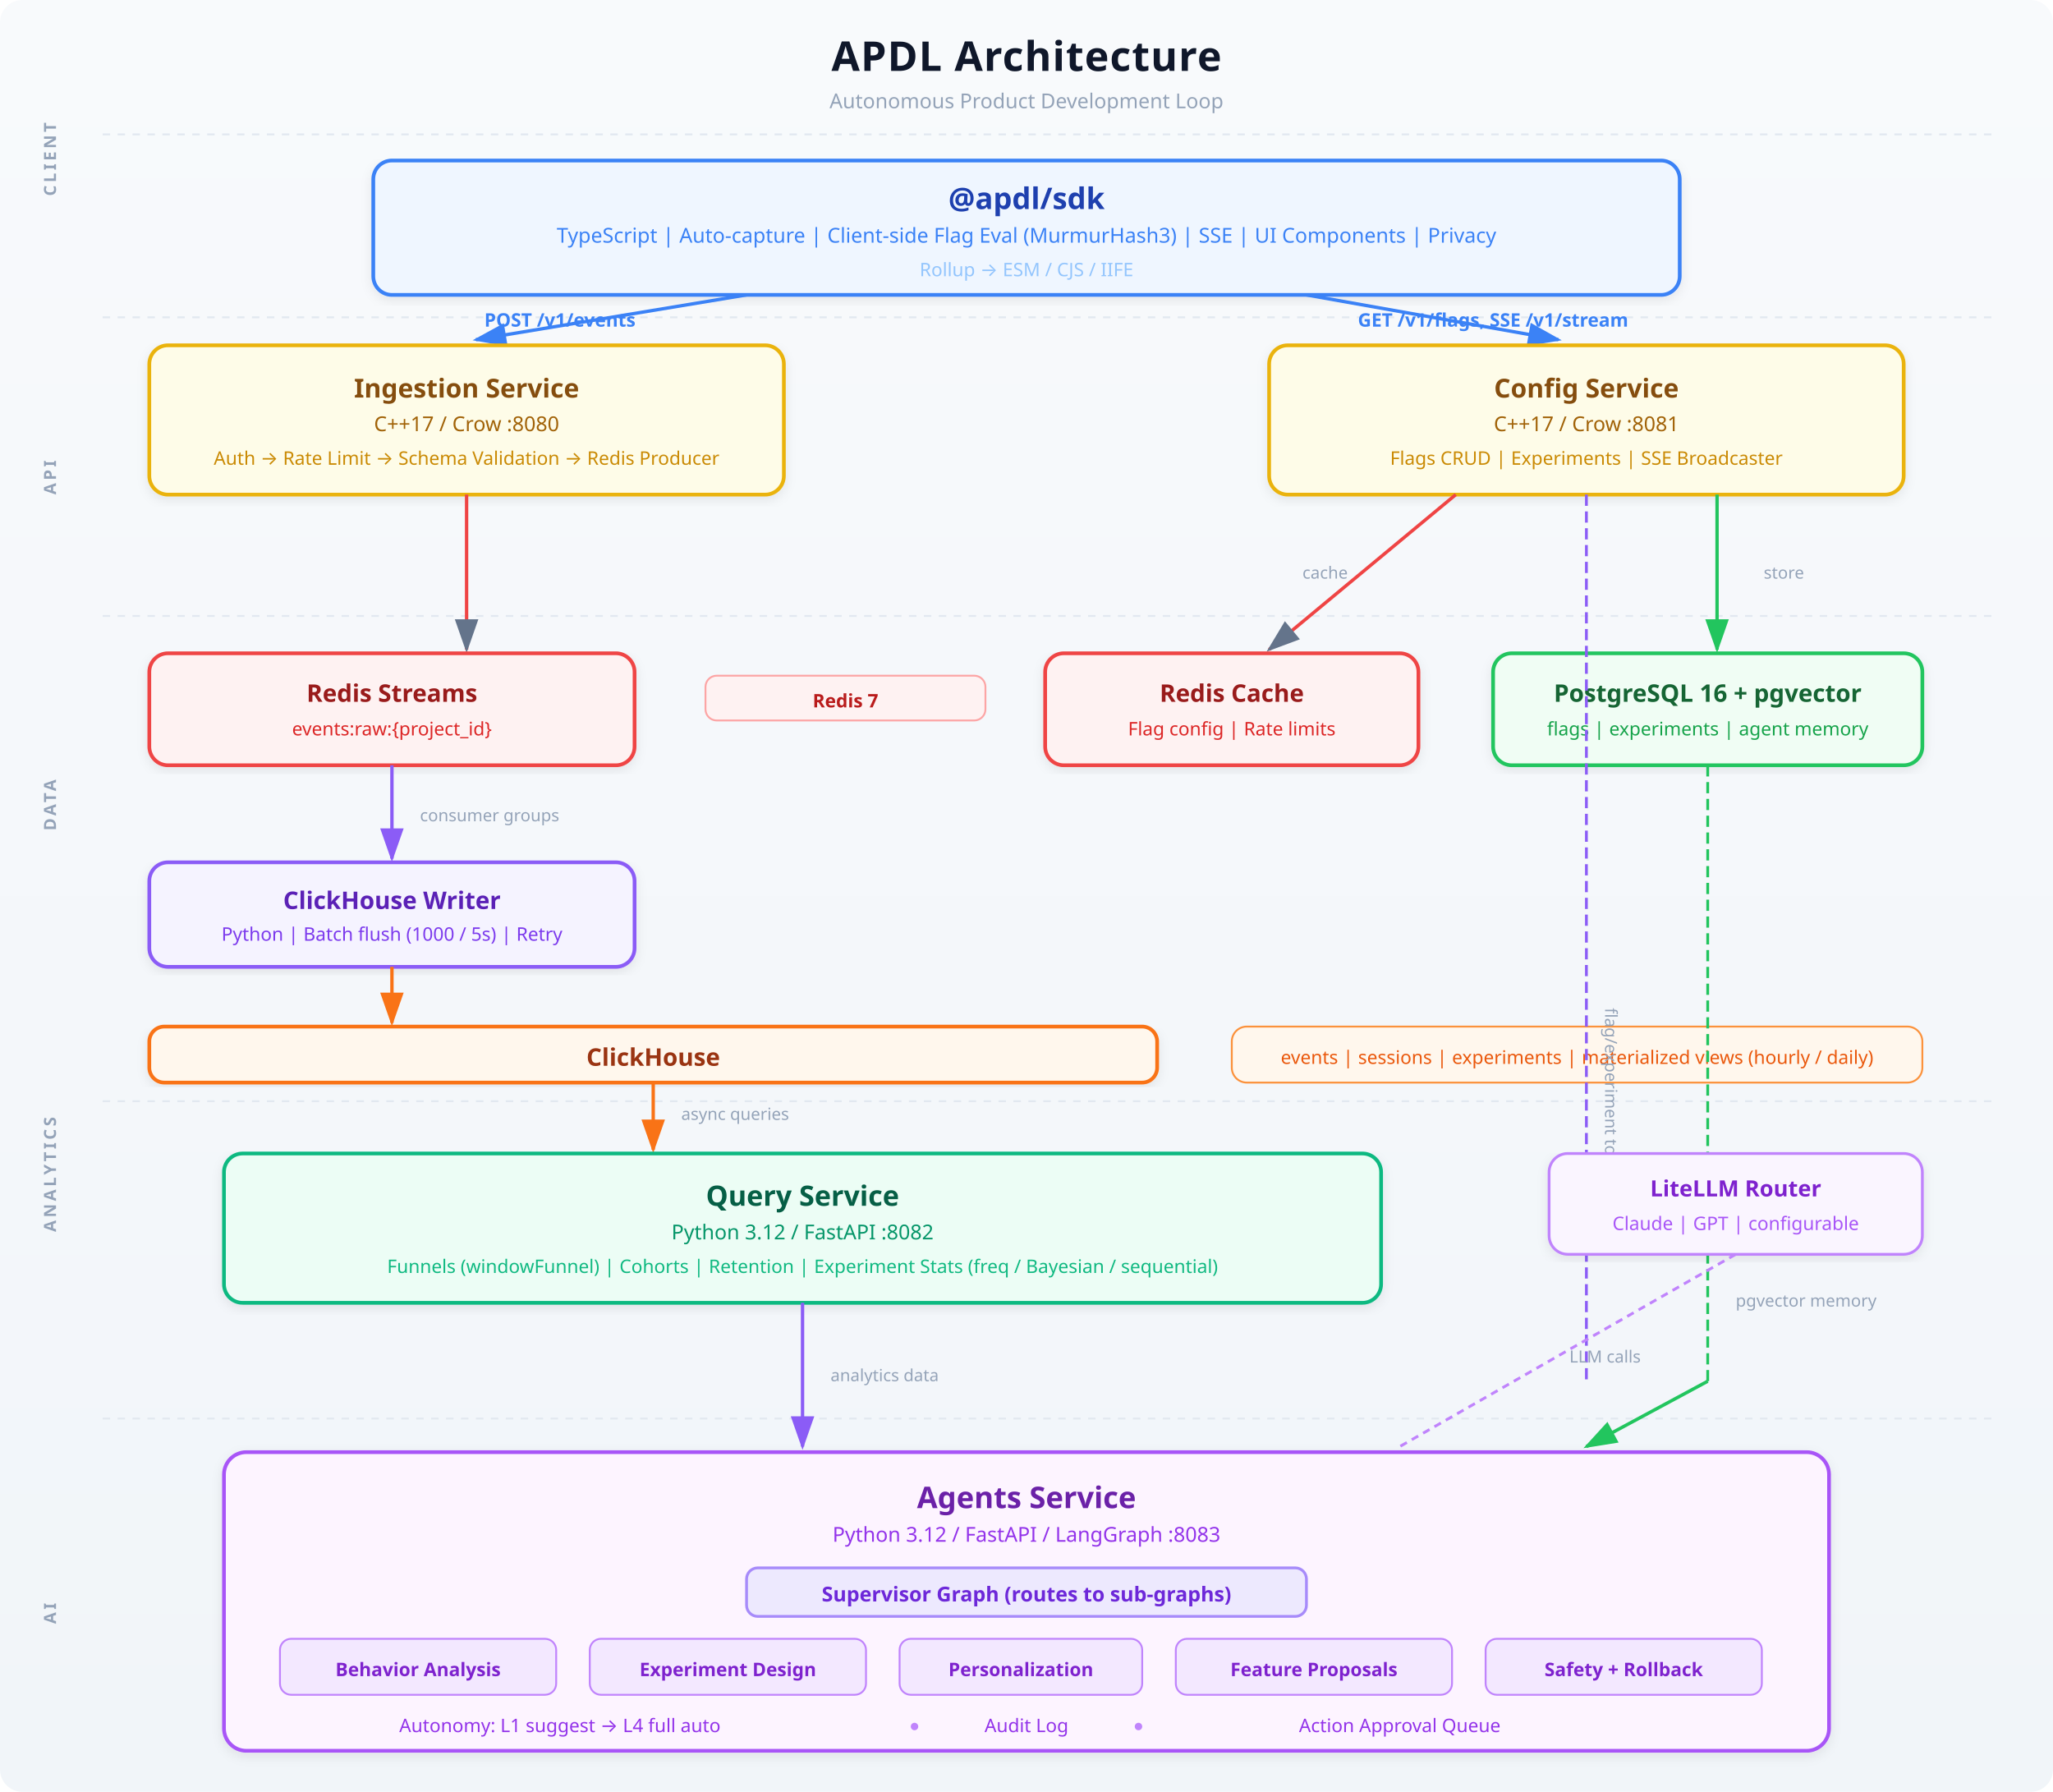
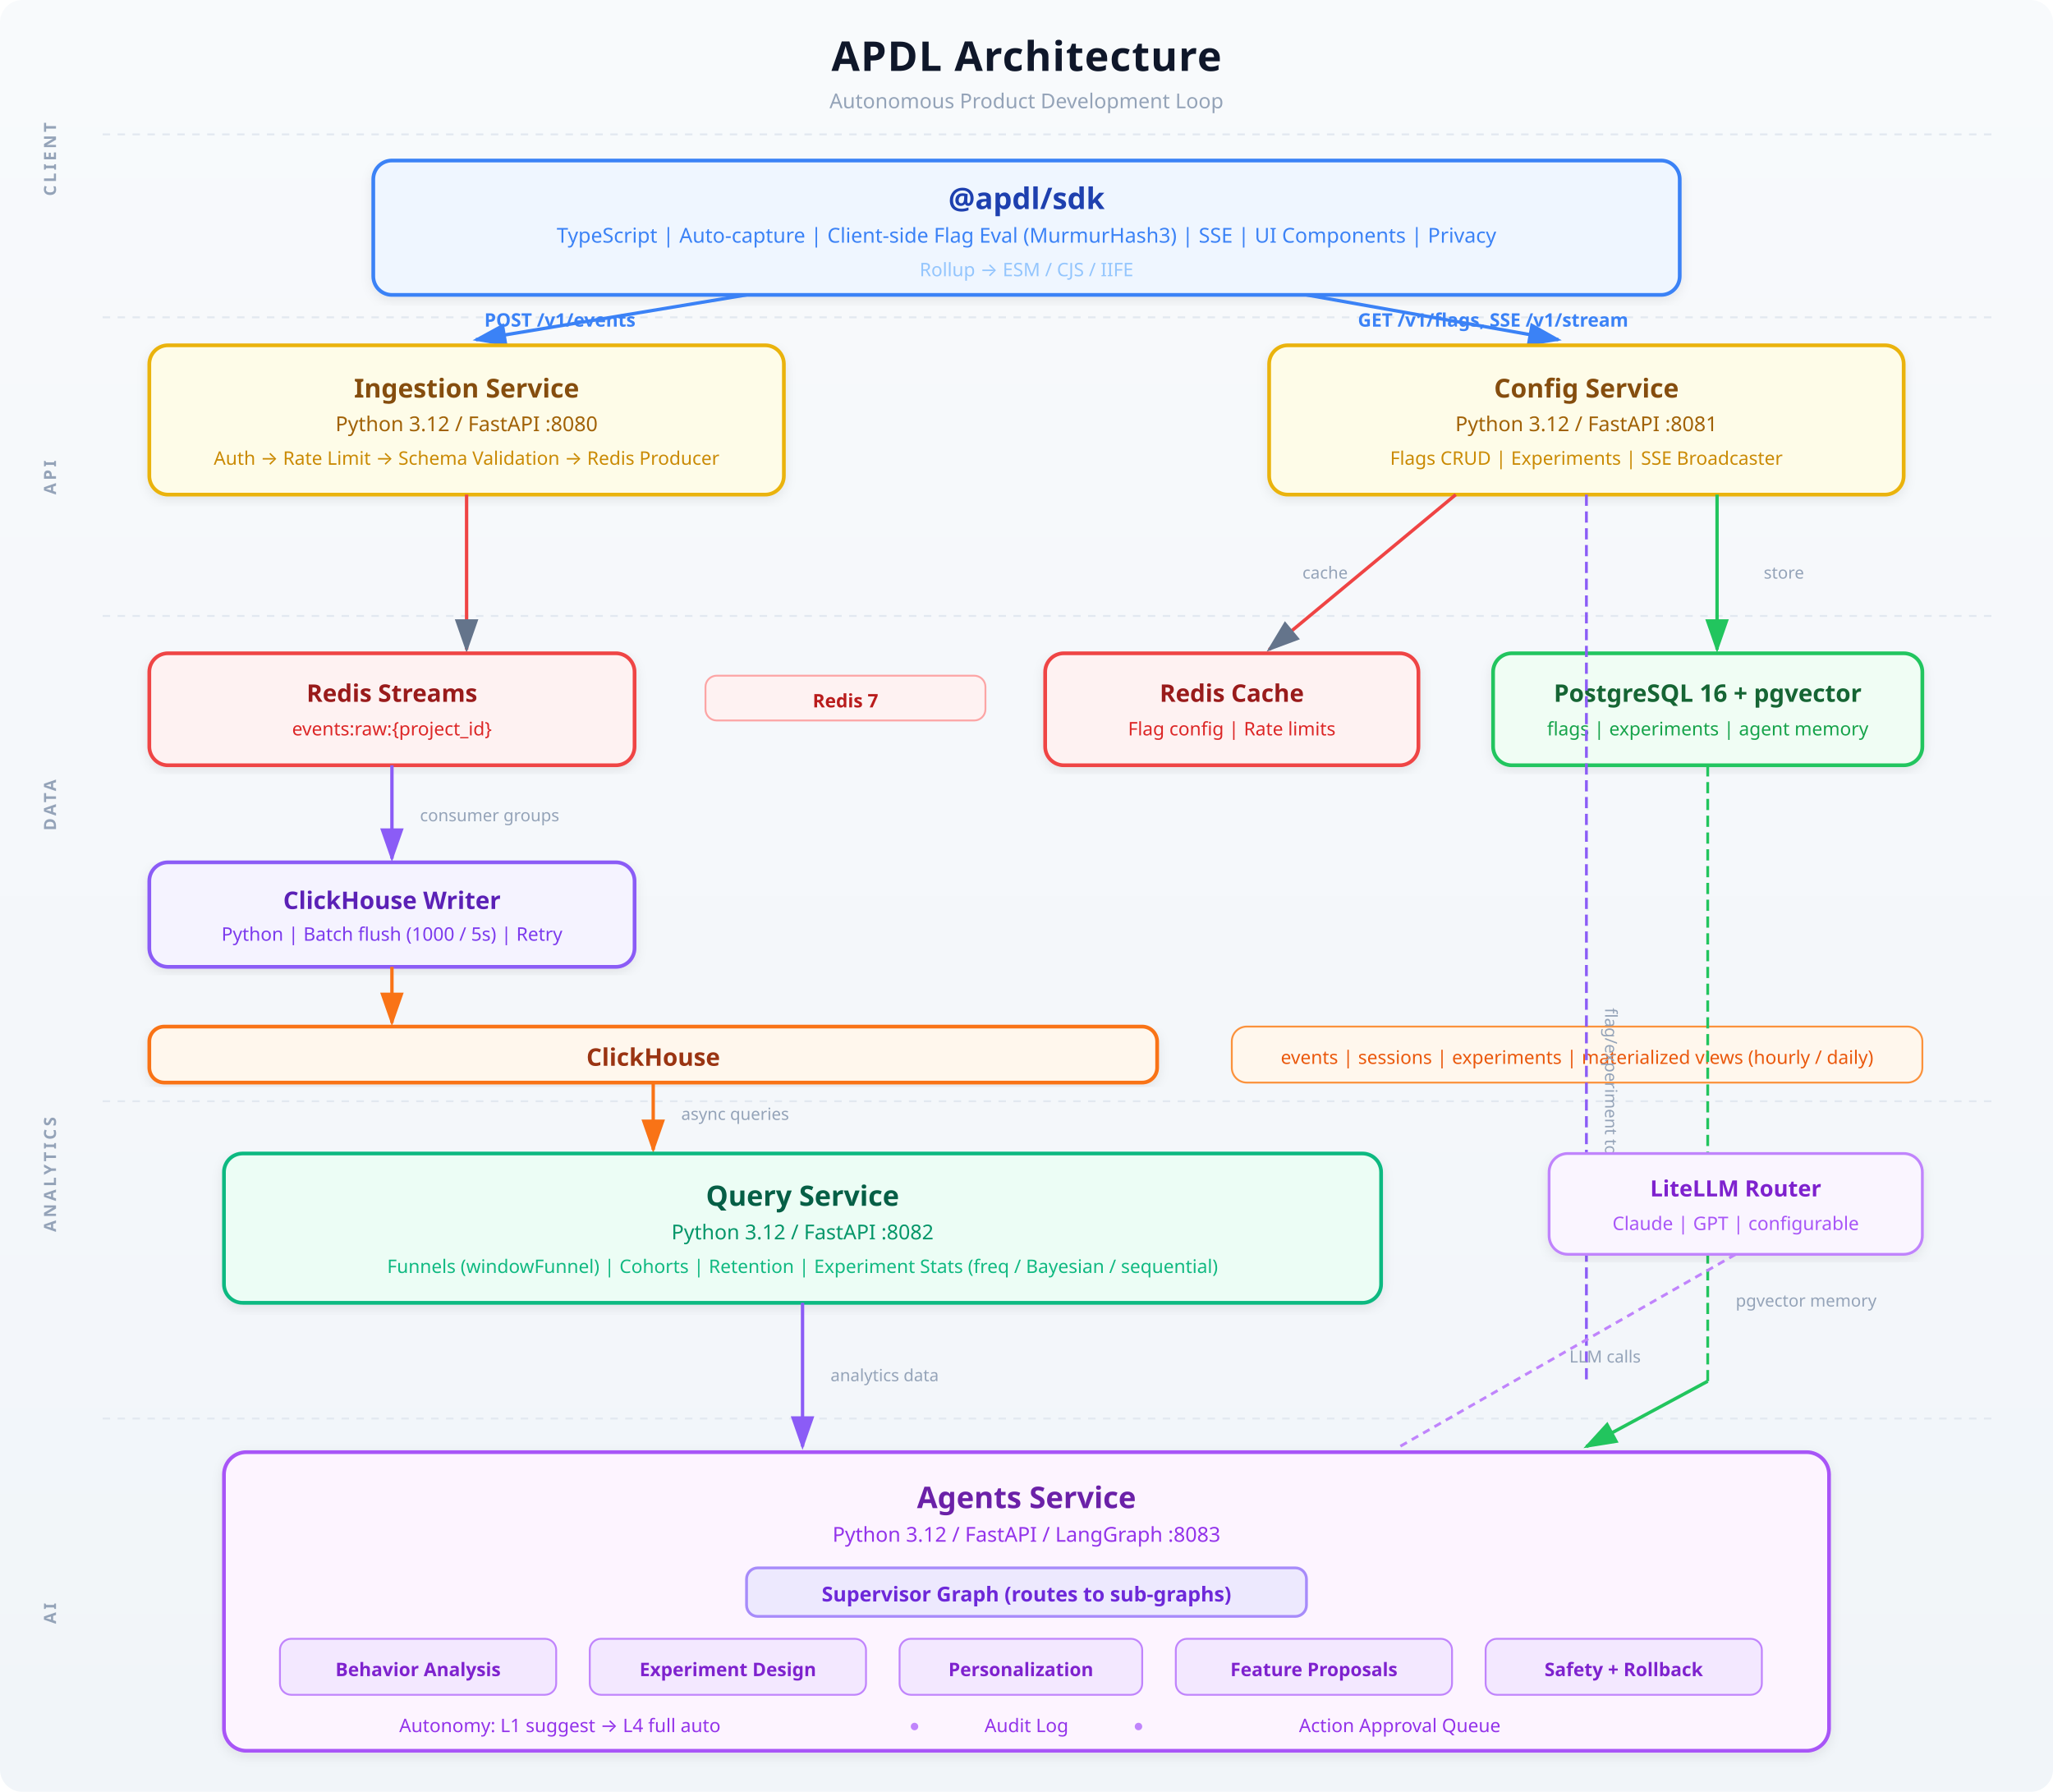
<svg xmlns="http://www.w3.org/2000/svg" viewBox="0 0 1100 960" font-family="'Segoe UI', system-ui, -apple-system, sans-serif">
  <defs>
    <marker id="arrow" markerWidth="10" markerHeight="7" refX="9" refY="3.5" orient="auto">
      <polygon points="0 0, 10 3.5, 0 7" fill="#64748b" />
    </marker>
    <marker id="arrow-blue" markerWidth="10" markerHeight="7" refX="9" refY="3.5" orient="auto">
      <polygon points="0 0, 10 3.5, 0 7" fill="#3b82f6" />
    </marker>
    <marker id="arrow-green" markerWidth="10" markerHeight="7" refX="9" refY="3.5" orient="auto">
      <polygon points="0 0, 10 3.5, 0 7" fill="#22c55e" />
    </marker>
    <marker id="arrow-purple" markerWidth="10" markerHeight="7" refX="9" refY="3.5" orient="auto">
      <polygon points="0 0, 10 3.5, 0 7" fill="#8b5cf6" />
    </marker>
    <marker id="arrow-orange" markerWidth="10" markerHeight="7" refX="9" refY="3.5" orient="auto">
      <polygon points="0 0, 10 3.5, 0 7" fill="#f97316" />
    </marker>
    <filter id="shadow" x="-4%" y="-4%" width="108%" height="112%">
      <feDropShadow dx="0" dy="2" stdDeviation="3" flood-opacity="0.08" />
    </filter>
    <linearGradient id="bgGrad" x1="0" y1="0" x2="0" y2="1">
      <stop offset="0%" stop-color="#f8fafc" />
      <stop offset="100%" stop-color="#f1f5f9" />
    </linearGradient>
  </defs>
  <rect width="1100" height="960" fill="url(#bgGrad)" rx="12" />
  <text x="550" y="38" text-anchor="middle" font-size="22" font-weight="700" fill="#0f172a" letter-spacing="0.5">APDL Architecture</text>
  <text x="550" y="58" text-anchor="middle" font-size="11" fill="#94a3b8">Autonomous Product Development Loop</text>
  <text x="30" y="105" font-size="9" font-weight="700" fill="#94a3b8" letter-spacing="1.5" transform="rotate(-90, 30, 105)">CLIENT</text>
  <text x="30" y="265" font-size="9" font-weight="700" fill="#94a3b8" letter-spacing="1.5" transform="rotate(-90, 30, 265)">API</text>
  <text x="30" y="445" font-size="9" font-weight="700" fill="#94a3b8" letter-spacing="1.5" transform="rotate(-90, 30, 445)">DATA</text>
  <text x="30" y="660" font-size="9" font-weight="700" fill="#94a3b8" letter-spacing="1.5" transform="rotate(-90, 30, 660)">ANALYTICS</text>
  <text x="30" y="870" font-size="9" font-weight="700" fill="#94a3b8" letter-spacing="1.5" transform="rotate(-90, 30, 870)">AI</text>
  <line x1="55" y1="72" x2="1070" y2="72" stroke="#e2e8f0" stroke-width="1" stroke-dasharray="4,4" />
  <line x1="55" y1="170" x2="1070" y2="170" stroke="#e2e8f0" stroke-width="1" stroke-dasharray="4,4" />
  <line x1="55" y1="330" x2="1070" y2="330" stroke="#e2e8f0" stroke-width="1" stroke-dasharray="4,4" />
  <line x1="55" y1="590" x2="1070" y2="590" stroke="#e2e8f0" stroke-width="1" stroke-dasharray="4,4" />
  <line x1="55" y1="760" x2="1070" y2="760" stroke="#e2e8f0" stroke-width="1" stroke-dasharray="4,4" />
  <rect x="200" y="86" width="700" height="72" rx="10" fill="#eff6ff" stroke="#3b82f6" stroke-width="2" filter="url(#shadow)" />
  <text x="550" y="112" text-anchor="middle" font-size="16" font-weight="700" fill="#1e40af">@apdl/sdk</text>
  <text x="550" y="130" text-anchor="middle" font-size="11" fill="#3b82f6">TypeScript  |  Auto-capture  |  Client-side Flag Eval (MurmurHash3)  |  SSE  |  UI Components  |  Privacy</text>
  <text x="550" y="148" text-anchor="middle" font-size="10" fill="#93c5fd">Rollup → ESM / CJS / IIFE</text>
  <line x1="400" y1="158" x2="255" y2="182" stroke="#3b82f6" stroke-width="1.8" marker-end="url(#arrow-blue)" />
  <text x="300" y="175" text-anchor="middle" font-size="10" fill="#3b82f6" font-weight="600">POST /v1/events</text>
  <line x1="700" y1="158" x2="835" y2="182" stroke="#3b82f6" stroke-width="1.8" marker-end="url(#arrow-blue)" />
  <text x="800" y="175" text-anchor="middle" font-size="10" fill="#3b82f6" font-weight="600">GET /v1/flags, SSE /v1/stream</text>
  <rect x="80" y="185" width="340" height="80" rx="10" fill="#fefce8" stroke="#eab308" stroke-width="2" filter="url(#shadow)" />
  <text x="250" y="213" text-anchor="middle" font-size="14" font-weight="700" fill="#854d0e">Ingestion Service</text>
-   <text x="250" y="231" text-anchor="middle" font-size="11" fill="#a16207">C++17 / Crow  :8080</text>
+   <text x="250" y="231" text-anchor="middle" font-size="11" fill="#a16207">Python 3.12 / FastAPI  :8080</text>
  <text x="250" y="249" text-anchor="middle" font-size="10" fill="#ca8a04">Auth → Rate Limit → Schema Validation → Redis Producer</text>
  <rect x="680" y="185" width="340" height="80" rx="10" fill="#fefce8" stroke="#eab308" stroke-width="2" filter="url(#shadow)" />
  <text x="850" y="213" text-anchor="middle" font-size="14" font-weight="700" fill="#854d0e">Config Service</text>
-   <text x="850" y="231" text-anchor="middle" font-size="11" fill="#a16207">C++17 / Crow  :8081</text>
+   <text x="850" y="231" text-anchor="middle" font-size="11" fill="#a16207">Python 3.12 / FastAPI  :8081</text>
  <text x="850" y="249" text-anchor="middle" font-size="10" fill="#ca8a04">Flags CRUD  |  Experiments  |  SSE Broadcaster</text>
  <line x1="250" y1="265" x2="250" y2="348" stroke="#ef4444" stroke-width="1.8" marker-end="url(#arrow)" />
  <line x1="780" y1="265" x2="680" y2="348" stroke="#ef4444" stroke-width="1.8" marker-end="url(#arrow)" />
  <text x="710" y="310" text-anchor="middle" font-size="9" fill="#94a3b8">cache</text>
  <line x1="920" y1="265" x2="920" y2="348" stroke="#22c55e" stroke-width="1.8" marker-end="url(#arrow-green)" />
  <text x="945" y="310" text-anchor="start" font-size="9" fill="#94a3b8">store</text>
  <rect x="80" y="350" width="260" height="60" rx="10" fill="#fef2f2" stroke="#ef4444" stroke-width="2" filter="url(#shadow)" />
  <text x="210" y="376" text-anchor="middle" font-size="13" font-weight="700" fill="#991b1b">Redis Streams</text>
  <text x="210" y="394" text-anchor="middle" font-size="10" fill="#dc2626">events:raw:{project_id}</text>
  <rect x="560" y="350" width="200" height="60" rx="10" fill="#fef2f2" stroke="#ef4444" stroke-width="2" filter="url(#shadow)" />
  <text x="660" y="376" text-anchor="middle" font-size="13" font-weight="700" fill="#991b1b">Redis Cache</text>
  <text x="660" y="394" text-anchor="middle" font-size="10" fill="#dc2626">Flag config  |  Rate limits</text>
  <rect x="378" y="362" width="150" height="24" rx="6" fill="#fef2f2" stroke="#fca5a5" stroke-width="1" />
  <text x="453" y="379" text-anchor="middle" font-size="10" font-weight="600" fill="#b91c1c">Redis 7</text>
  <rect x="800" y="350" width="230" height="60" rx="10" fill="#f0fdf4" stroke="#22c55e" stroke-width="2" filter="url(#shadow)" />
  <text x="915" y="376" text-anchor="middle" font-size="13" font-weight="700" fill="#166534">PostgreSQL 16 + pgvector</text>
  <text x="915" y="394" text-anchor="middle" font-size="10" fill="#16a34a">flags | experiments | agent memory</text>
  <line x1="210" y1="410" x2="210" y2="460" stroke="#8b5cf6" stroke-width="1.8" marker-end="url(#arrow-purple)" />
  <text x="225" y="440" text-anchor="start" font-size="9" fill="#94a3b8">consumer groups</text>
  <rect x="80" y="462" width="260" height="56" rx="10" fill="#f5f3ff" stroke="#8b5cf6" stroke-width="2" filter="url(#shadow)" />
  <text x="210" y="487" text-anchor="middle" font-size="13" font-weight="700" fill="#5b21b6">ClickHouse Writer</text>
  <text x="210" y="504" text-anchor="middle" font-size="10" fill="#7c3aed">Python  |  Batch flush (1000 / 5s)  |  Retry</text>
  <line x1="210" y1="518" x2="210" y2="548" stroke="#f97316" stroke-width="1.8" marker-end="url(#arrow-orange)" />
  <rect x="80" y="550" width="540" height="30" rx="8" fill="#fff7ed" stroke="#f97316" stroke-width="2" filter="url(#shadow)" />
  <text x="350" y="571" text-anchor="middle" font-size="13" font-weight="700" fill="#9a3412">ClickHouse</text>
  <rect x="80" y="578" width="130" height="0" rx="0" fill="none" />
  <text x="105" y="568" text-anchor="start" font-size="13" font-weight="700" fill="#9a3412" />
  <rect x="660" y="550" width="370" height="30" rx="8" fill="#fff7ed" stroke="#fb923c" stroke-width="1" />
  <text x="845" y="570" text-anchor="middle" font-size="10" fill="#ea580c">events  |  sessions  |  experiments  |  materialized views (hourly / daily)</text>
  <line x1="350" y1="580" x2="350" y2="616" stroke="#f97316" stroke-width="1.8" marker-end="url(#arrow-orange)" />
  <text x="365" y="600" text-anchor="start" font-size="9" fill="#94a3b8">async queries</text>
  <rect x="120" y="618" width="620" height="80" rx="10" fill="#ecfdf5" stroke="#10b981" stroke-width="2" filter="url(#shadow)" />
  <text x="430" y="646" text-anchor="middle" font-size="15" font-weight="700" fill="#065f46">Query Service</text>
  <text x="430" y="664" text-anchor="middle" font-size="11" fill="#059669">Python 3.12 / FastAPI  :8082</text>
  <text x="430" y="682" text-anchor="middle" font-size="10" fill="#10b981">Funnels (windowFunnel)  |  Cohorts  |  Retention  |  Experiment Stats (freq / Bayesian / sequential)</text>
  <line x1="850" y1="265" x2="850" y2="740" stroke="#8b5cf6" stroke-width="1.5" stroke-dasharray="6,3" />
  <text x="860" y="540" text-anchor="start" font-size="9" fill="#94a3b8" transform="rotate(90, 860, 540)">flag/experiment tools</text>
  <line x1="430" y1="698" x2="430" y2="775" stroke="#8b5cf6" stroke-width="1.8" marker-end="url(#arrow-purple)" />
  <text x="445" y="740" text-anchor="start" font-size="9" fill="#94a3b8">analytics data</text>
  <line x1="915" y1="410" x2="915" y2="740" stroke="#22c55e" stroke-width="1.5" stroke-dasharray="6,3" />
  <line x1="915" y1="740" x2="850" y2="775" stroke="#22c55e" stroke-width="1.8" marker-end="url(#arrow-green)" />
  <text x="930" y="700" text-anchor="start" font-size="9" fill="#94a3b8">pgvector memory</text>
  <rect x="830" y="618" width="200" height="54" rx="10" fill="#faf5ff" stroke="#c084fc" stroke-width="1.5" filter="url(#shadow)" />
  <text x="930" y="641" text-anchor="middle" font-size="12" font-weight="700" fill="#7e22ce">LiteLLM Router</text>
  <text x="930" y="659" text-anchor="middle" font-size="10" fill="#a855f7">Claude | GPT | configurable</text>
  <line x1="930" y1="672" x2="750" y2="775" stroke="#c084fc" stroke-width="1.5" stroke-dasharray="4,3" />
  <text x="860" y="730" text-anchor="middle" font-size="9" fill="#94a3b8">LLM calls</text>
  <rect x="120" y="778" width="860" height="160" rx="12" fill="#fdf4ff" stroke="#a855f7" stroke-width="2" filter="url(#shadow)" />
  <text x="550" y="808" text-anchor="middle" font-size="16" font-weight="700" fill="#6b21a8">Agents Service</text>
  <text x="550" y="826" text-anchor="middle" font-size="11" fill="#9333ea">Python 3.12 / FastAPI / LangGraph  :8083</text>
  <rect x="400" y="840" width="300" height="26" rx="6" fill="#ede9fe" stroke="#a78bfa" stroke-width="1.5" />
  <text x="550" y="858" text-anchor="middle" font-size="11" font-weight="700" fill="#6d28d9">Supervisor Graph (routes to sub-graphs)</text>
  <rect x="150" y="878" width="148" height="30" rx="6" fill="#f3e8ff" stroke="#c084fc" stroke-width="1" />
  <text x="224" y="898" text-anchor="middle" font-size="10" font-weight="600" fill="#7e22ce">Behavior Analysis</text>
  <rect x="316" y="878" width="148" height="30" rx="6" fill="#f3e8ff" stroke="#c084fc" stroke-width="1" />
  <text x="390" y="898" text-anchor="middle" font-size="10" font-weight="600" fill="#7e22ce">Experiment Design</text>
  <rect x="482" y="878" width="130" height="30" rx="6" fill="#f3e8ff" stroke="#c084fc" stroke-width="1" />
  <text x="547" y="898" text-anchor="middle" font-size="10" font-weight="600" fill="#7e22ce">Personalization</text>
  <rect x="630" y="878" width="148" height="30" rx="6" fill="#f3e8ff" stroke="#c084fc" stroke-width="1" />
  <text x="704" y="898" text-anchor="middle" font-size="10" font-weight="600" fill="#7e22ce">Feature Proposals</text>
  <rect x="796" y="878" width="148" height="30" rx="6" fill="#f3e8ff" stroke="#c084fc" stroke-width="1" />
  <text x="870" y="898" text-anchor="middle" font-size="10" font-weight="600" fill="#7e22ce">Safety + Rollback</text>
  <text x="300" y="928" text-anchor="middle" font-size="10" fill="#9333ea">Autonomy: L1 suggest → L4 full auto</text>
  <circle cx="490" cy="925" r="2" fill="#c084fc" />
  <text x="550" y="928" text-anchor="middle" font-size="10" fill="#9333ea">Audit Log</text>
  <circle cx="610" cy="925" r="2" fill="#c084fc" />
  <text x="750" y="928" text-anchor="middle" font-size="10" fill="#9333ea">Action Approval Queue</text>
</svg>
